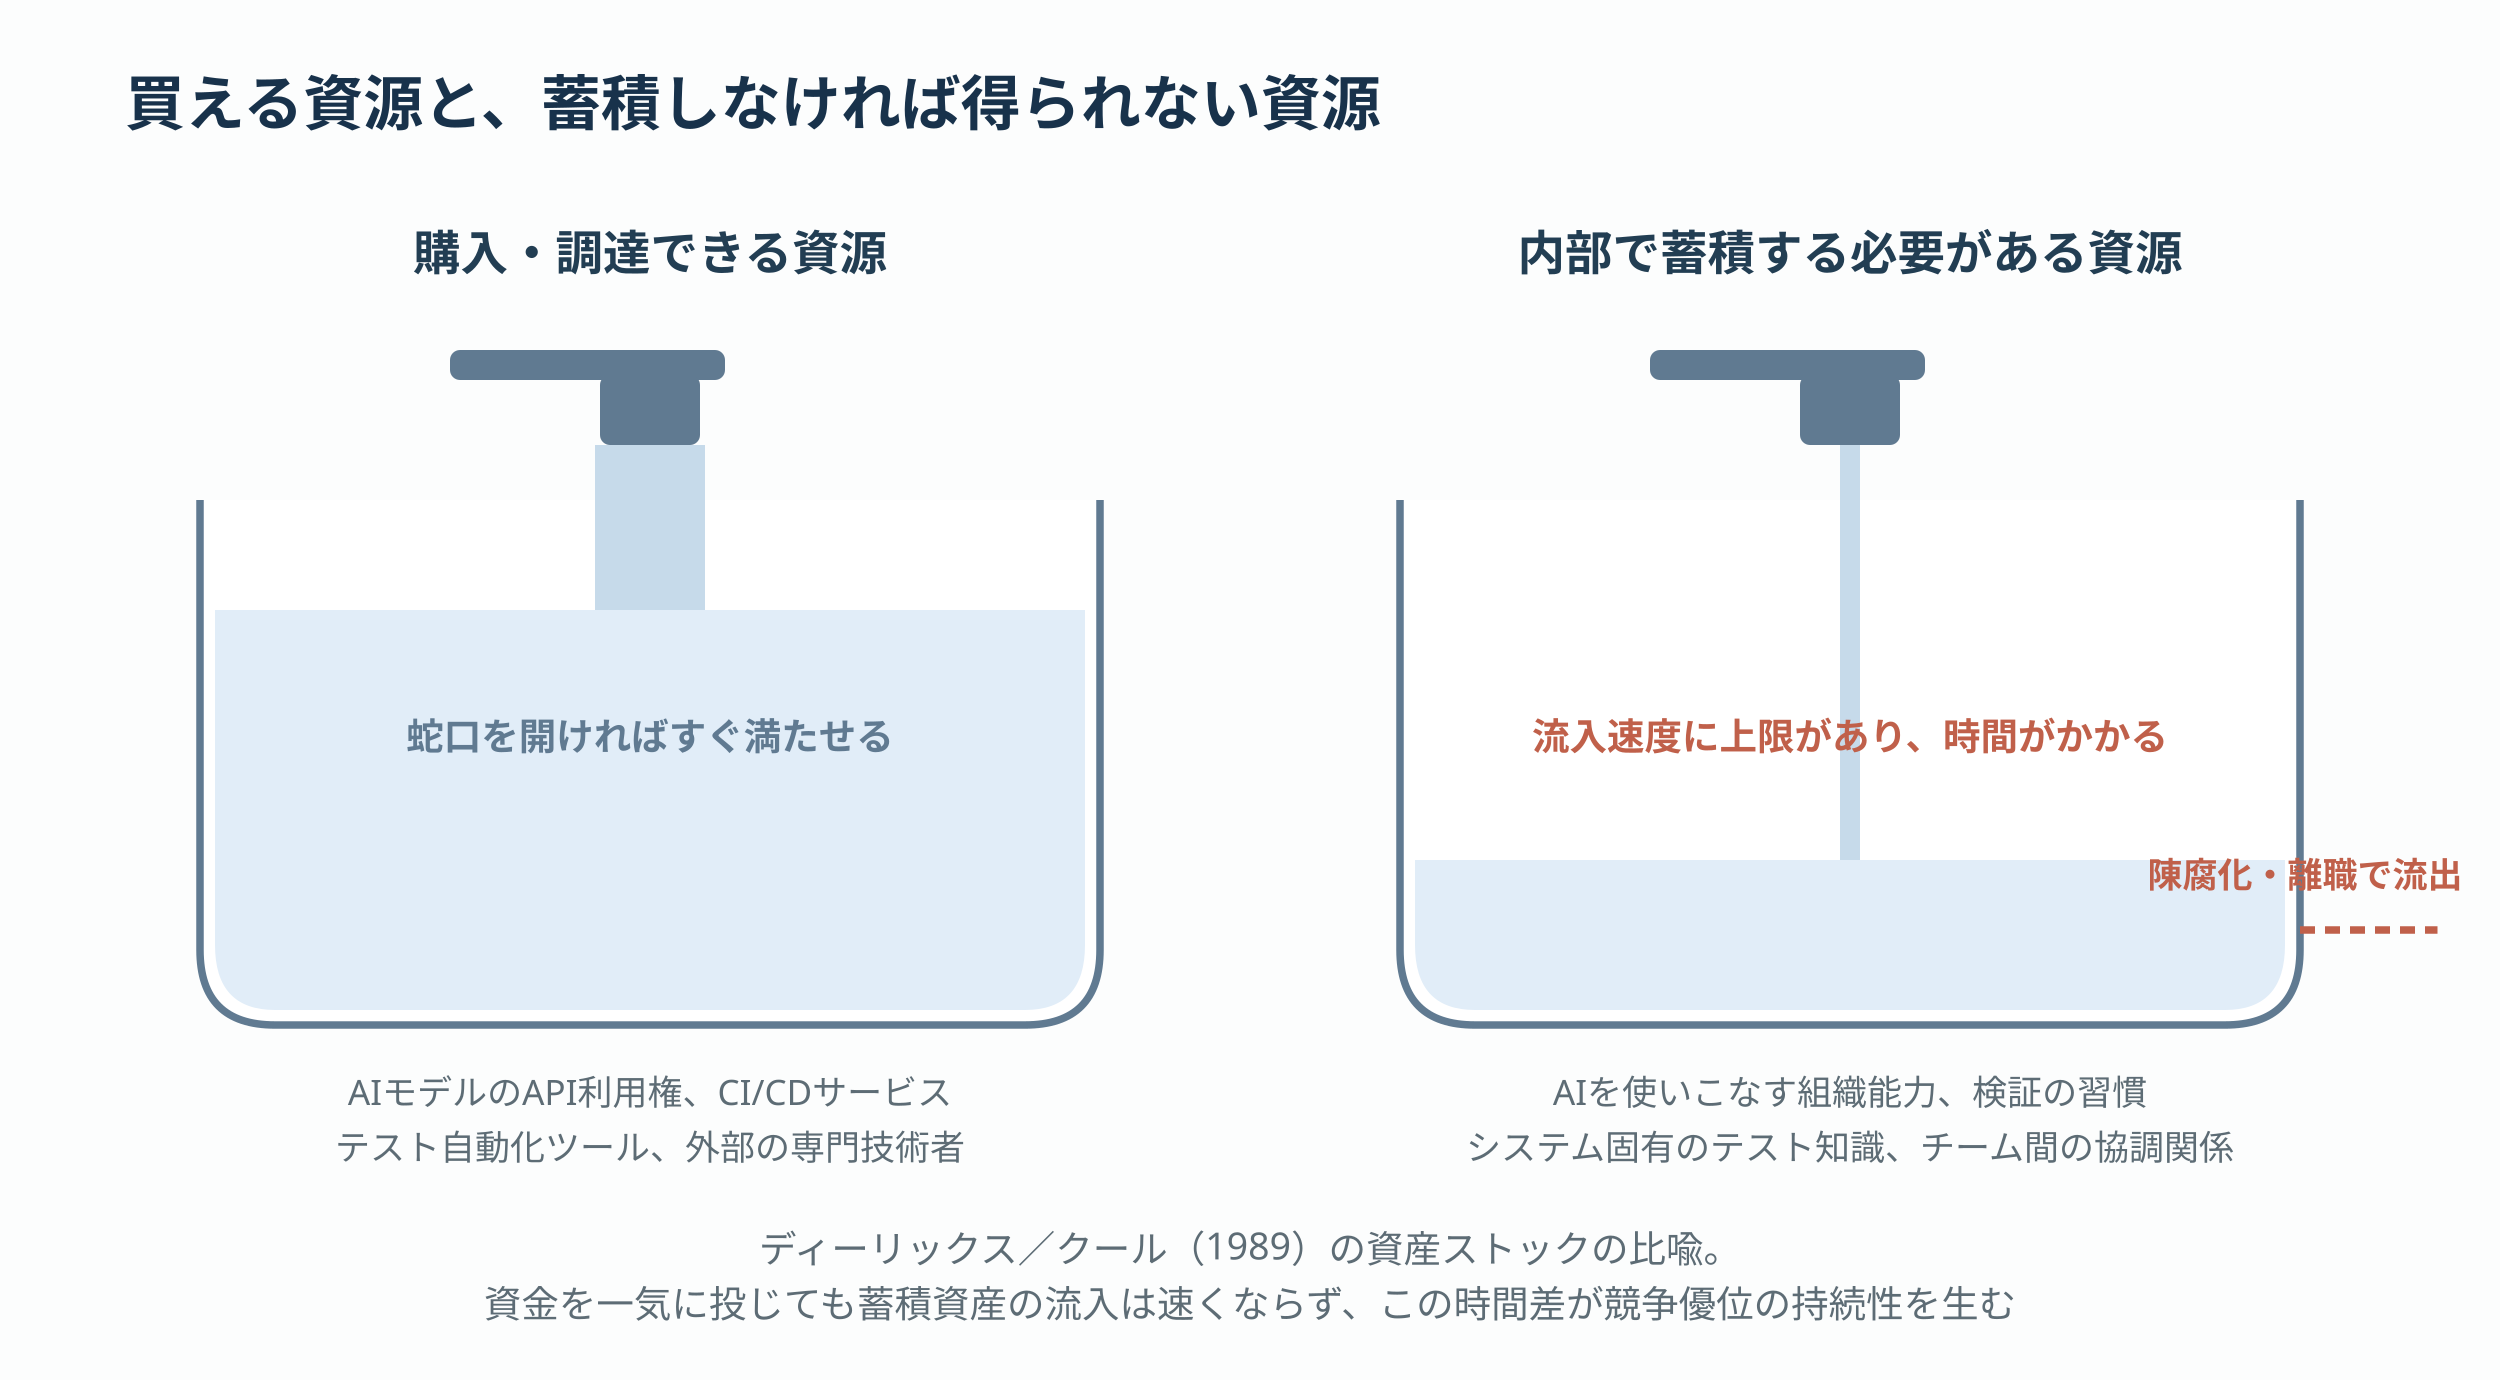
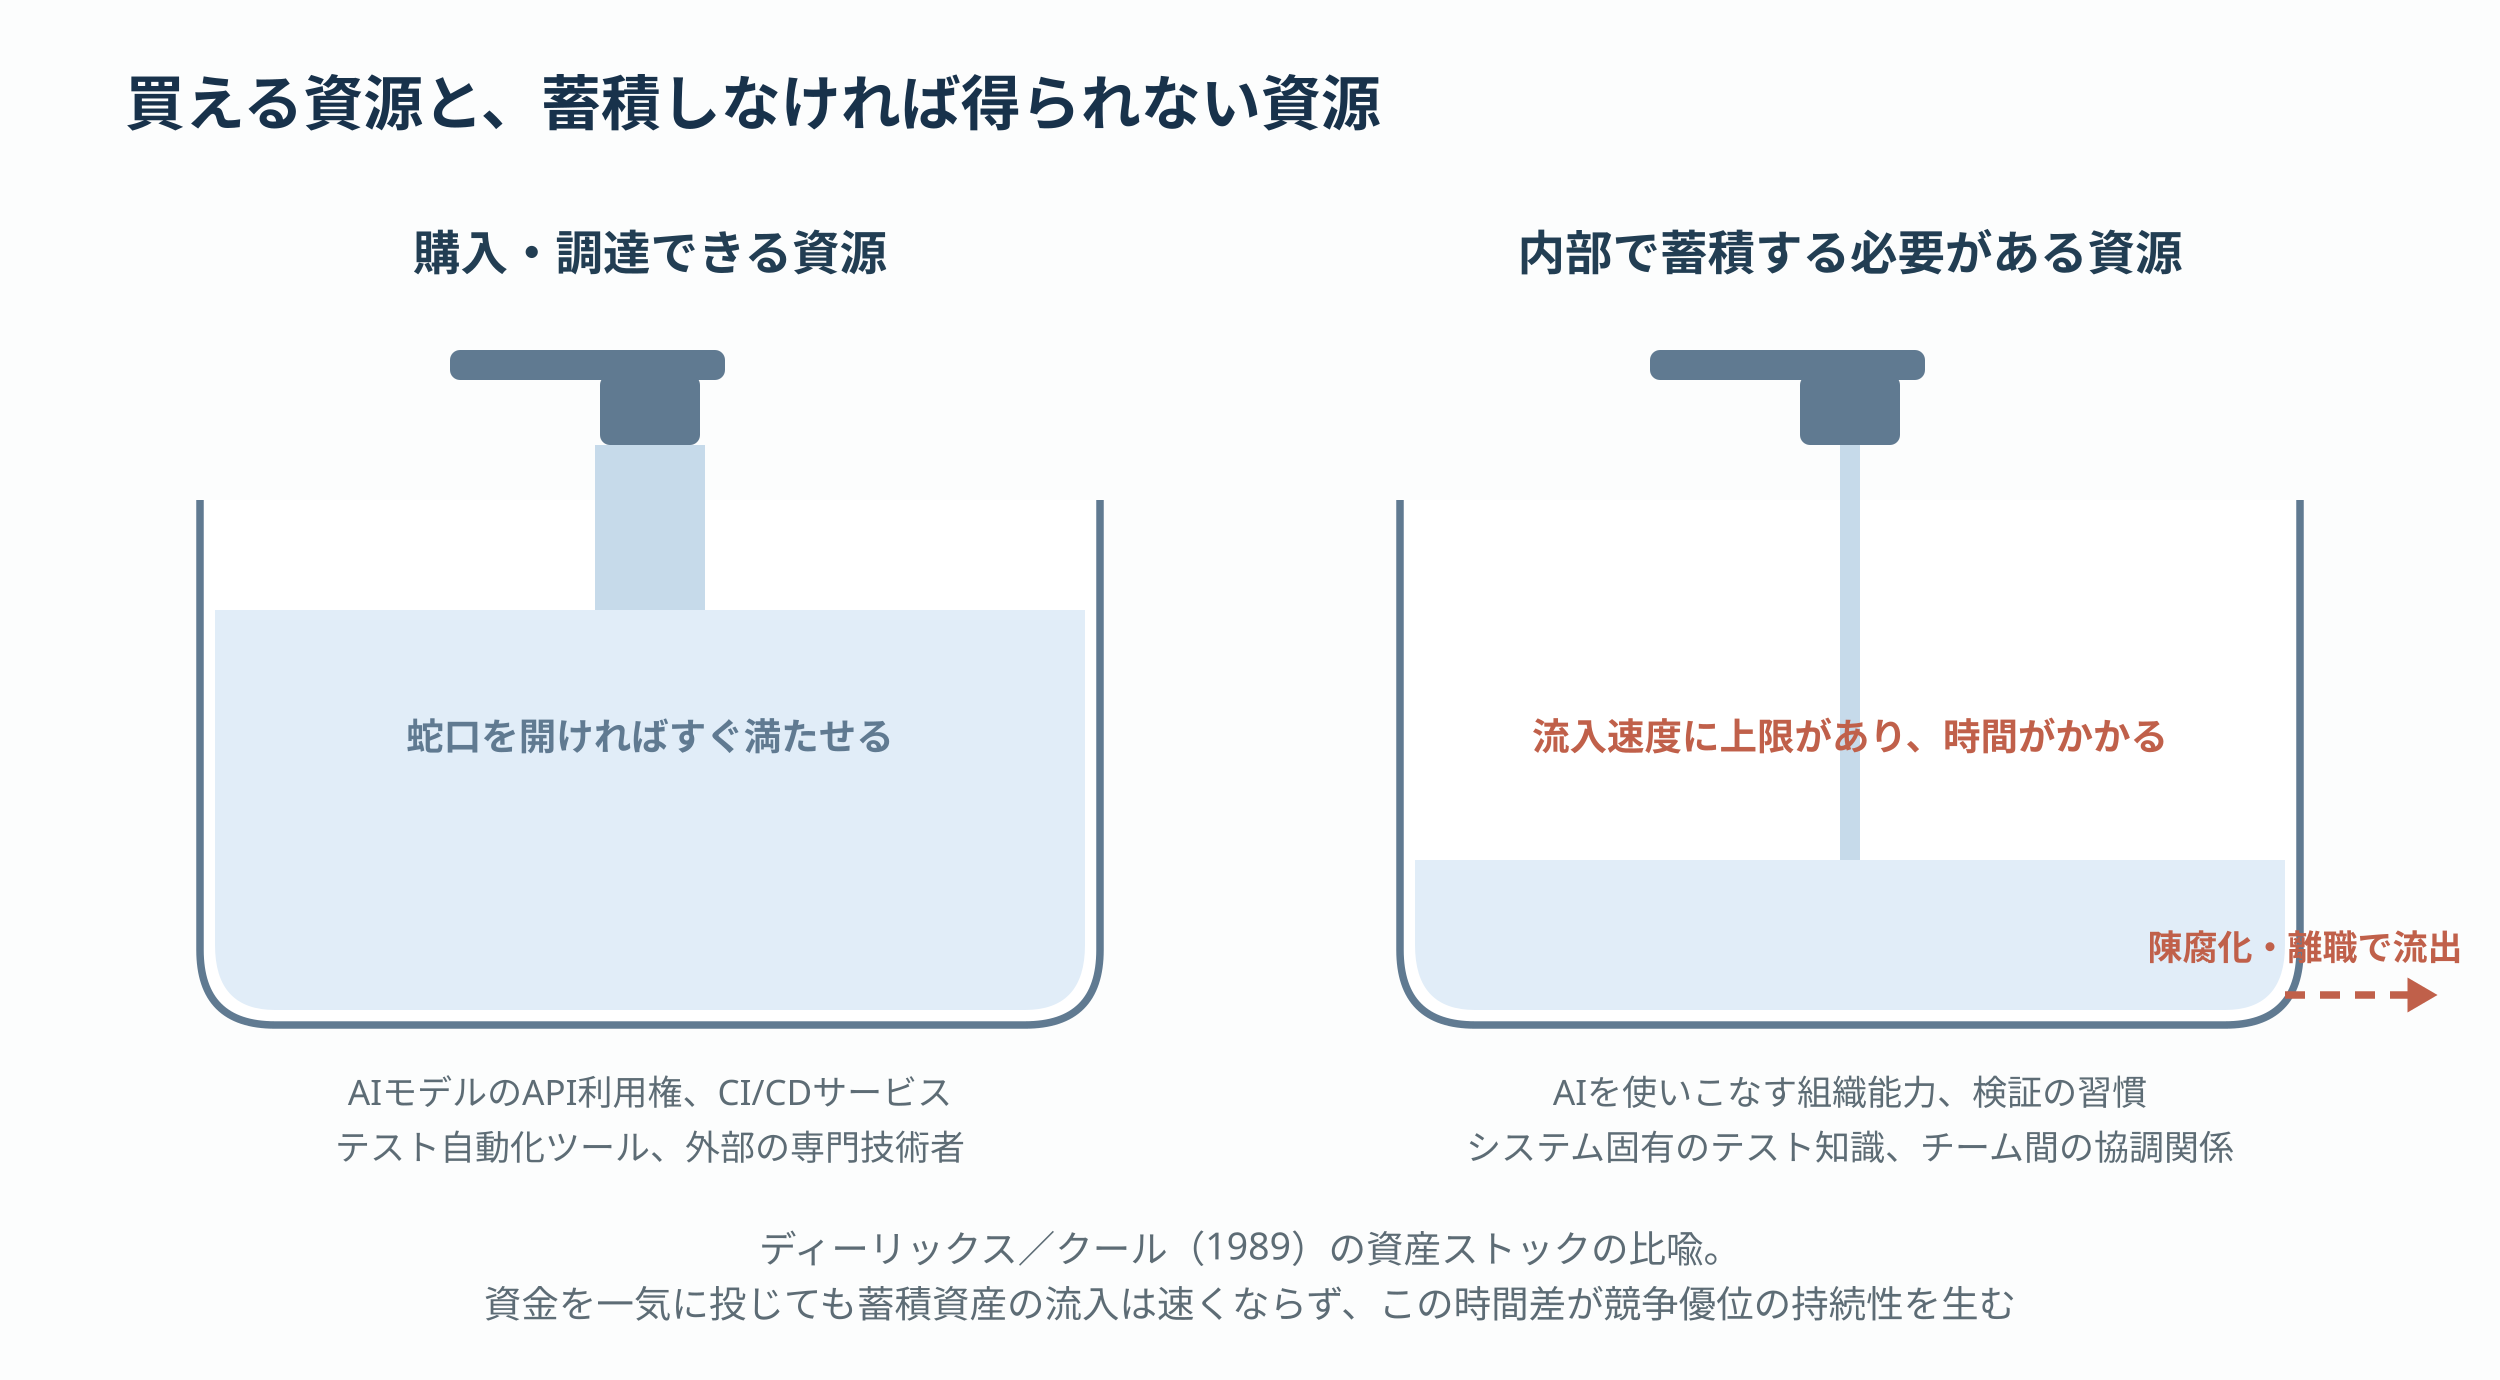
<svg xmlns="http://www.w3.org/2000/svg" width="1000" height="552" viewBox="0 0 1000 552" role="img" aria-label="蛇口を開ければすぐ満たせる購入資源の浴槽と、流入速度に上限がある蓄積資源の浴槽の比較">
  <rect width="100%" height="100%" fill="#fcfdfd" />
  <text x="50" y="50" text-anchor="start" font-family="sans-serif" font-size="24" font-weight="700" fill="#18324b">買える資源と、蓄積しなければ得られない資源</text>
  <text x="260" y="108" text-anchor="middle" font-family="sans-serif" font-size="19" font-weight="700" fill="#223e53">購入・調達できる資源</text>
  <path d="M80 200 V380 Q80 410 110 410 H410 Q440 410 440 380 V200" fill="#fff" stroke="#607a91" stroke-width="3" />
  <path d="M86 244 V378 Q86 404 110 404 H410 Q434 404 434 378 V244 Z" fill="#e1edf8" />
  <rect x="180" y="140" width="110" height="12" rx="4" fill="#607a91" />
  <rect x="240" y="150" width="40" height="28" rx="4" fill="#607a91" />
  <rect x="238" y="178" width="44" height="66" fill="#bcd3e6" opacity="0.85" />
  <text x="260" y="442" text-anchor="middle" font-family="sans-serif" font-size="14" fill="#5d6c75">AIモデルのAPI利用権、CI/CDサービス</text>
  <text x="260" y="464" text-anchor="middle" font-family="sans-serif" font-size="14" fill="#5d6c75">テスト自動化ツール、外部の専門技術者</text>
  <text x="260" y="300" text-anchor="middle" font-family="sans-serif" font-size="15" font-weight="700" fill="#607a91">蛇口を開ければすぐ満たせる</text>
  <text x="740" y="108" text-anchor="middle" font-family="sans-serif" font-size="19" font-weight="700" fill="#223e53">内部で蓄積する必要がある資源</text>
  <path d="M560 200 V380 Q560 410 590 410 H890 Q920 410 920 380 V200" fill="#fff" stroke="#607a91" stroke-width="3" />
  <path d="M566 344 V378 Q566 404 590 404 H890 Q914 404 914 378 V344 Z" fill="#e1edf8" />
  <rect x="660" y="140" width="110" height="12" rx="4" fill="#607a91" />
  <rect x="720" y="150" width="40" height="28" rx="4" fill="#607a91" />
  <rect x="736" y="178" width="8" height="166" fill="#bcd3e6" opacity="0.85" />
  <text x="740" y="442" text-anchor="middle" font-family="sans-serif" font-size="14" fill="#5d6c75">AIを使いこなす組織能力、検証の習慣</text>
  <text x="740" y="464" text-anchor="middle" font-family="sans-serif" font-size="14" fill="#5d6c75">システム固有のテスト知識、チーム間の協調関係</text>
  <text x="740" y="300" text-anchor="middle" font-family="sans-serif" font-size="15" font-weight="700" fill="#c0604a">流入速度に上限があり、時間がかかる</text>
-   <path d="M920 372 H975" stroke="#c0604a" stroke-width="3" stroke-dasharray="6 4" />
-   <text x="985" y="355" text-anchor="end" font-family="sans-serif" font-size="14" font-weight="700" fill="#c0604a">陳腐化・離職で流出</text>
+   <path d="M914.0 398.0 L965.0 398.0" stroke="#c0604a" stroke-width="3" fill="none" stroke-dasharray="8 6" />
+   <polygon points="975.0,398.0 963.0,405.0 963.0,391.0" fill="#c0604a" />
+   <text x="985" y="384" text-anchor="end" font-family="sans-serif" font-size="14" font-weight="700" fill="#c0604a">陳腐化・離職で流出</text>
  <text x="500" y="505" text-anchor="middle" font-family="sans-serif" font-size="15" fill="#5d6c75">ディーリックス／クール（1989）の資産ストックの比喩。</text>
  <text x="500" y="527" text-anchor="middle" font-family="sans-serif" font-size="15" fill="#5d6c75">資金を一気に投じても蓄積資産の流入は速くならず、この時間差が競争優位の持続性を生む</text>
</svg>
